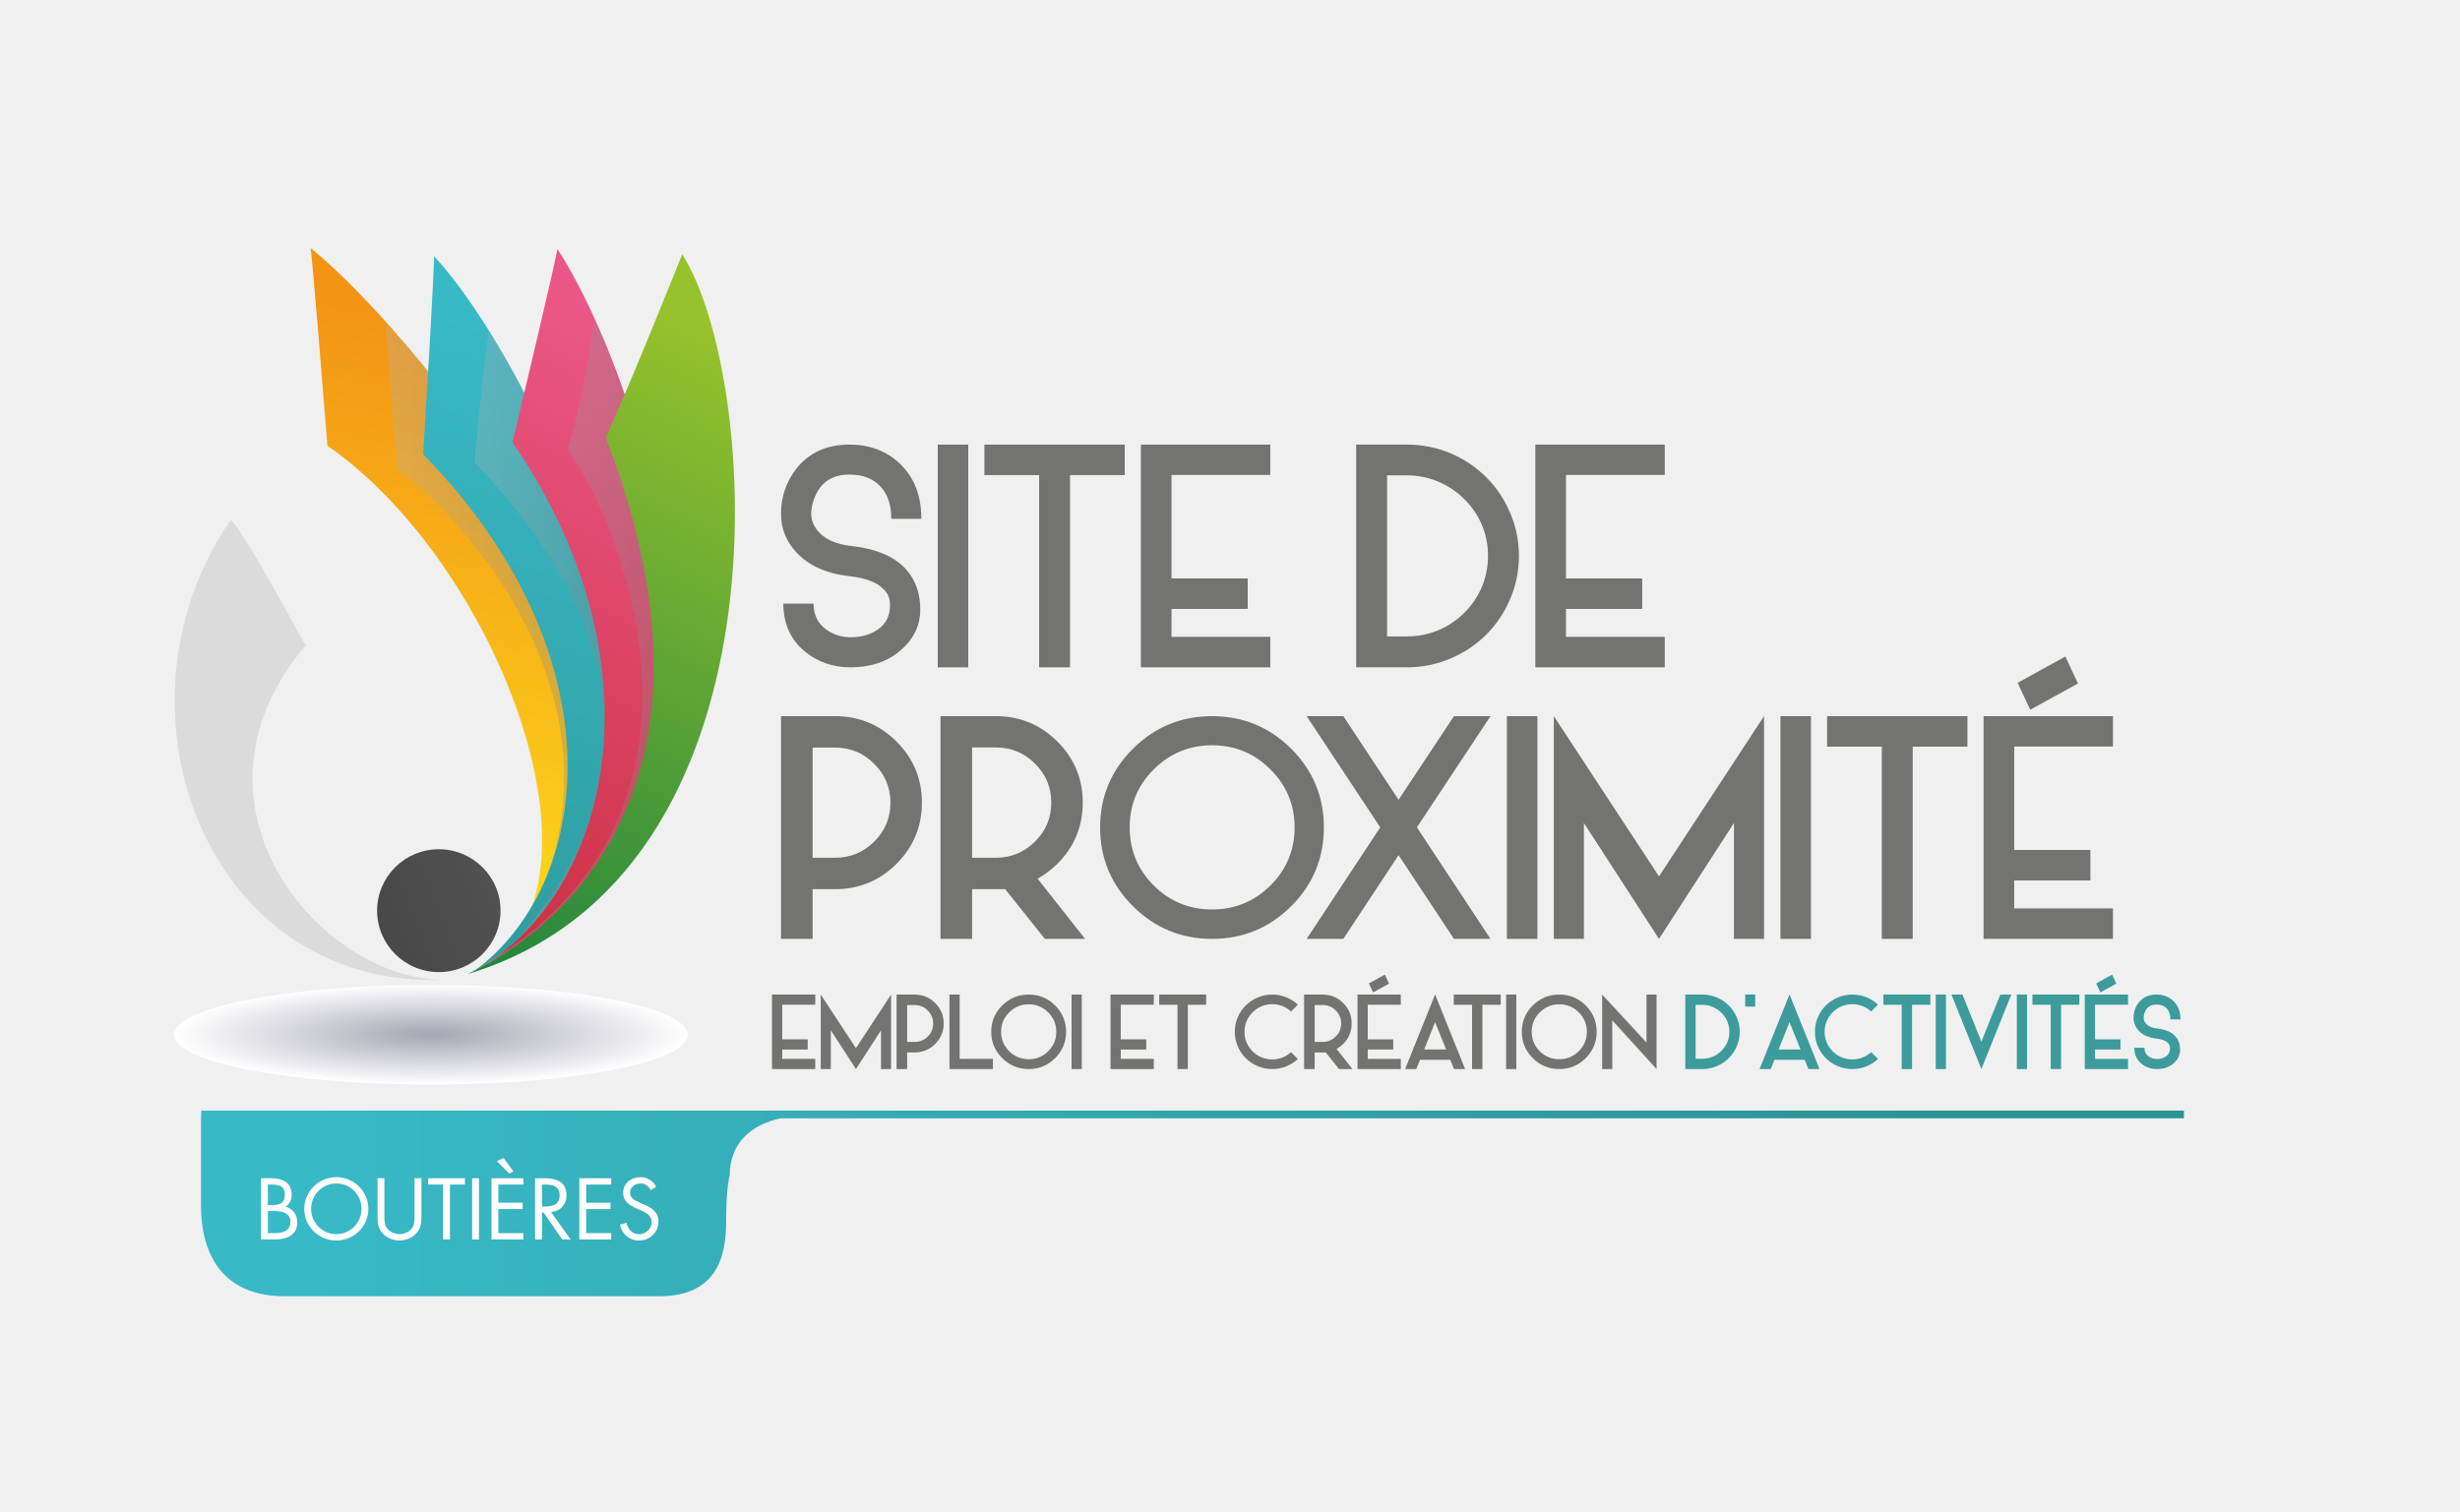
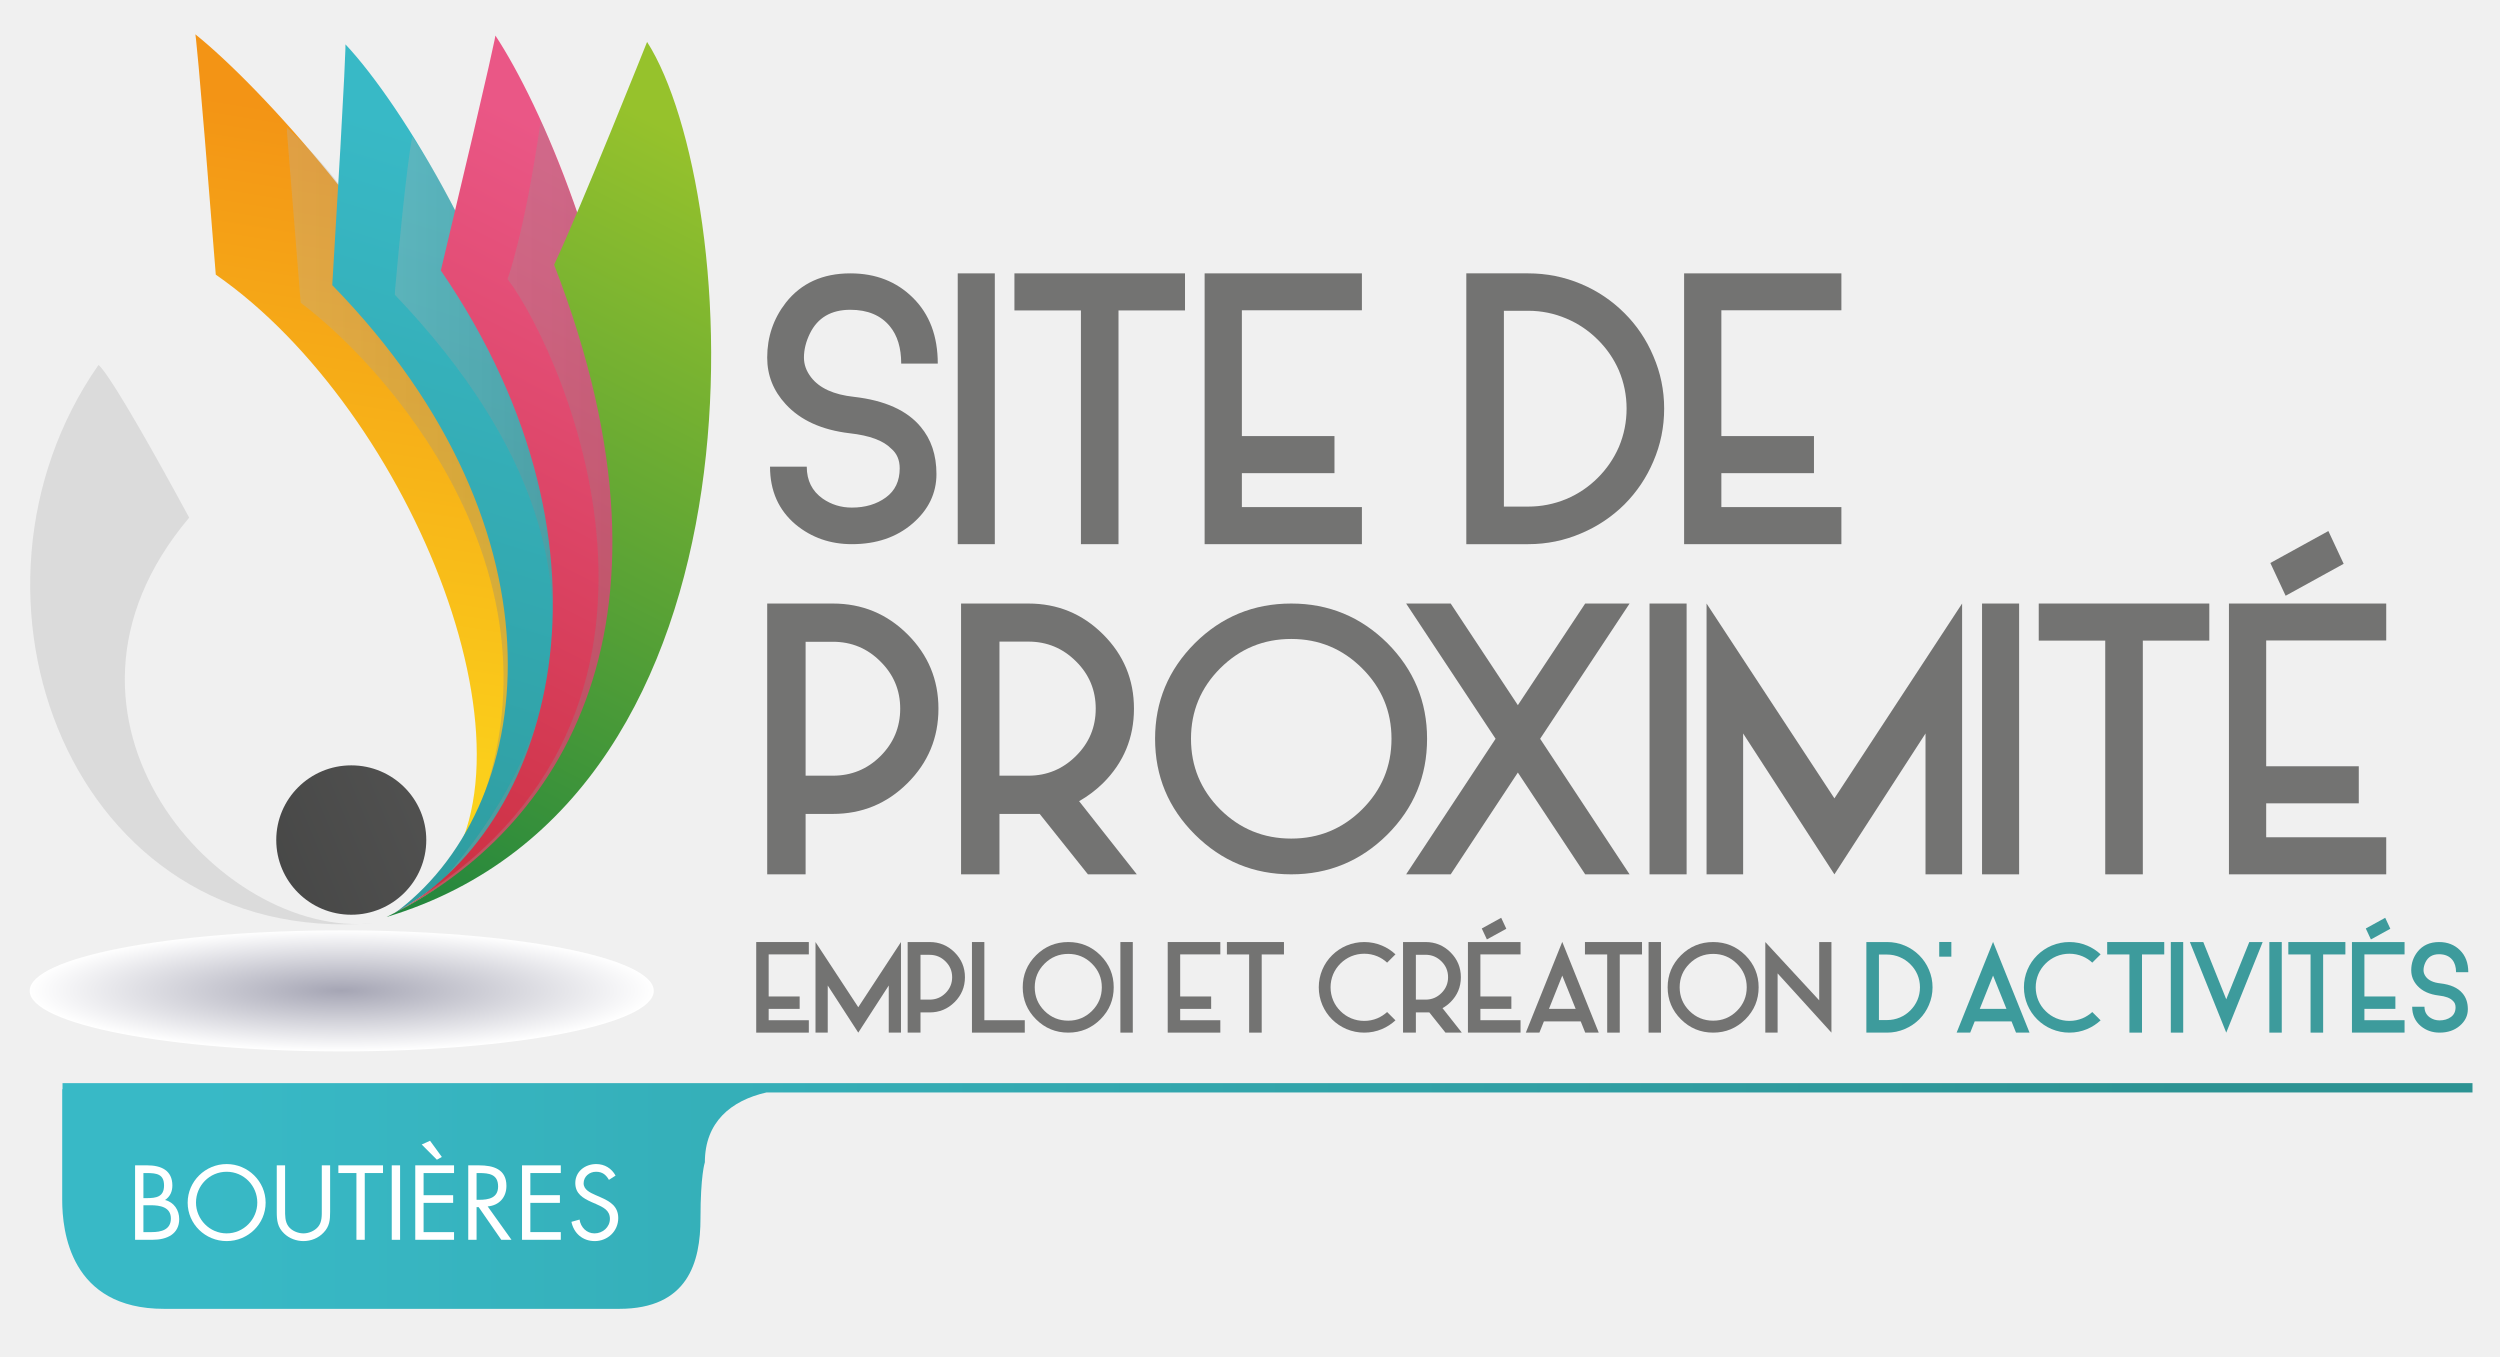
- <svg xmlns="http://www.w3.org/2000/svg" xmlns:xlink="http://www.w3.org/1999/xlink" id="svg2" version="1.1" width="366" height="225" xml:space="preserve">
+ <svg xmlns="http://www.w3.org/2000/svg" xmlns:xlink="http://www.w3.org/1999/xlink" id="svg2" version="1.1" width="306" height="166" xml:space="preserve">
  <defs id="defs6">
    <clipPath clipPathUnits="userSpaceOnUse" id="clipPath16">
      <path d="m 154.598,400.066 c 50.661,-35.229 88.313,-128.68 54.594,-160.815 l 0,0 c 84.002,65.822 -26.338,196.099 -59.866,223.197 l 0,0 c 0,0 0.496,-1.56 5.272,-62.382" id="path18" />
    </clipPath>
    <linearGradient x1="0" y1="0" x2="1" y2="0" gradientUnits="userSpaceOnUse" gradientTransform="matrix(-39.7769,-246.0502,-246.0502,39.7769,204.2236,437.5693)" spreadMethod="pad" id="linearGradient24">
      <stop style="stop-opacity:1;stop-color:#f39415" offset="0" id="stop26" />
      <stop style="stop-opacity:1;stop-color:#ffef1e" offset="1" id="stop28" />
    </linearGradient>
    <clipPath clipPathUnits="userSpaceOnUse" id="clipPath36">
      <path d="m 0,595.28 841.89,0 L 841.89,0 0,0 0,595.28 z" id="path38" />
    </clipPath>
    <clipPath clipPathUnits="userSpaceOnUse" id="clipPath44">
      <path d="m 172.899,438.31 60.726,0 0,-184.563 -60.726,0 0,184.563 z" id="path46" />
    </clipPath>
    <clipPath clipPathUnits="userSpaceOnUse" id="clipPath48">
      <path d="m 172.899,438.31 3.643,-45.535 c 25.196,-19.123 72.853,-75.888 42.802,-139.028 36.426,28.533 -3.341,146.011 -46.445,184.563" id="path50" />
    </clipPath>
    <linearGradient x1="0" y1="0" x2="1" y2="0" gradientUnits="userSpaceOnUse" gradientTransform="matrix(60.72559,0,0,-60.72559,172.8989,346.0283)" spreadMethod="pad" id="linearGradient52">
      <stop style="stop-opacity:1;stop-color:#b3b4b3" offset="0" id="stop54" />
      <stop style="stop-opacity:1;stop-color:#7f7e7f" offset="1" id="stop56" />
    </linearGradient>
    <clipPath clipPathUnits="userSpaceOnUse" id="clipPath76">
      <path d="m 184.701,397.34 c 62.484,-64.329 53.252,-136.381 15.414,-163.536 l 0,0 c 92.299,53.561 17.448,194.569 -12.002,226.044 l 0,0 c 0,0 0.276,-1.614 -3.412,-62.508" id="path78" />
    </clipPath>
    <linearGradient x1="0" y1="0" x2="1" y2="0" gradientUnits="userSpaceOnUse" gradientTransform="matrix(-74.03552,-240.0866,-240.0866,74.03552,232.0552,429.6333)" spreadMethod="pad" id="linearGradient84">
      <stop style="stop-opacity:1;stop-color:#38b9c6" offset="0" id="stop86" />
      <stop style="stop-opacity:1;stop-color:#2c9393" offset="1" id="stop88" />
    </linearGradient>
    <clipPath clipPathUnits="userSpaceOnUse" id="clipPath96">
      <path d="m 0,595.28 841.89,0 L 841.89,0 0,0 0,595.28 z" id="path98" />
    </clipPath>
    <clipPath clipPathUnits="userSpaceOnUse" id="clipPath104">
      <path d="m 200.825,435.882 44.131,0 0,-197.921 -44.131,0 0,197.921 z" id="path106" />
    </clipPath>
    <clipPath clipPathUnits="userSpaceOnUse" id="clipPath108">
      <path d="m 205.377,435.882 c 21.252,-30.967 75.284,-151.171 3.646,-197.921 16.995,19.429 68.301,76.496 -8.198,156.939 3.035,34.302 4.552,40.982 4.552,40.982" id="path110" />
    </clipPath>
    <linearGradient x1="0" y1="0" x2="1" y2="0" gradientUnits="userSpaceOnUse" gradientTransform="matrix(44.13086,0,0,-44.13086,200.8252,336.9219)" spreadMethod="pad" id="linearGradient112">
      <stop style="stop-opacity:1;stop-color:#b3b4b3" offset="0" id="stop114" />
      <stop style="stop-opacity:1;stop-color:#7f7e7f" offset="1" id="stop116" />
    </linearGradient>
    <clipPath clipPathUnits="userSpaceOnUse" id="clipPath136">
      <path d="m 212.763,401.143 c 49.916,-73.258 28.391,-145.862 -12.614,-167.096 l 0,0 c 103.342,52.481 50.215,192.184 26.716,228.087 l 0,0 c 0,0 0,-1.639 -14.102,-60.991 M 198.697,233.32 c 0.486,0.235 0.971,0.478 1.452,0.727 l 0,0 c -0.481,-0.244 -0.964,-0.486 -1.452,-0.727" id="path138" />
    </clipPath>
    <linearGradient x1="0" y1="0" x2="1" y2="0" gradientUnits="userSpaceOnUse" gradientTransform="matrix(-116.4123,-228.1666,-228.1666,116.4123,264.7324,424.5864)" spreadMethod="pad" id="linearGradient144">
      <stop style="stop-opacity:1;stop-color:#ea5786" offset="0" id="stop146" />
      <stop style="stop-opacity:1;stop-color:#c22229" offset="0.994" id="stop148" />
      <stop style="stop-opacity:1;stop-color:#c22229" offset="1" id="stop150" />
    </linearGradient>
    <clipPath clipPathUnits="userSpaceOnUse" id="clipPath158">
      <path d="m 0,595.28 841.89,0 L 841.89,0 0,0 0,595.28 z" id="path160" />
    </clipPath>
    <clipPath clipPathUnits="userSpaceOnUse" id="clipPath166">
      <path d="m 198.697,439.819 66.28,0 0,-206.499 -66.28,0 0,206.499 z" id="path168" />
    </clipPath>
    <clipPath clipPathUnits="userSpaceOnUse" id="clipPath170">
      <path d="m 248.222,415.532 c -3.921,10.843 -9.689,25.374 -9.689,24.223 C 234.383,410.689 230,398.927 230,398.927 244.531,379.779 288.267,282.021 198.697,233.32 c 34.993,17.742 95.891,52.812 49.525,182.212" id="path172" />
    </clipPath>
    <linearGradient x1="0" y1="0" x2="1" y2="0" gradientUnits="userSpaceOnUse" gradientTransform="matrix(66.27979,0,0,-66.27979,198.6968,336.5698)" spreadMethod="pad" id="linearGradient174">
      <stop style="stop-opacity:1;stop-color:#b3b4b3" offset="0" id="stop176" />
      <stop style="stop-opacity:1;stop-color:#7f7e7f" offset="1" id="stop178" />
    </linearGradient>
    <clipPath clipPathUnits="userSpaceOnUse" id="clipPath198">
      <path d="m 106.503,214.155 c 0,-8.679 36.112,-15.714 80.647,-15.714 l 0,0 c 44.54,0 80.645,7.035 80.645,15.714 l 0,0 c 0,8.676 -36.105,15.71 -80.645,15.71 l 0,0 c -44.535,0 -80.647,-7.034 -80.647,-15.71" id="path200" />
    </clipPath>
    <radialGradient fx="0" fy="0" cx="0" cy="0" r="1" gradientUnits="userSpaceOnUse" gradientTransform="matrix(80.64623,0,0,-15.70988,187.1494,214.2412)" spreadMethod="pad" id="radialGradient206">
      <stop style="stop-opacity:1;stop-color:#a5a5b4" offset="0" id="stop208" />
      <stop style="stop-opacity:1;stop-color:#ffffff" offset="1" id="stop210" />
    </radialGradient>
    <clipPath clipPathUnits="userSpaceOnUse" id="clipPath218">
      <path d="M 242.04,402.642 C 279.285,305.793 240.773,253.789 198.697,233.32 l 0,0 c 102.937,31.074 91.788,188.808 67.369,227.163 l 0,0 c 0,0 -16.862,-42.461 -24.026,-57.841" id="path220" />
    </clipPath>
    <linearGradient x1="0" y1="0" x2="1" y2="0" gradientUnits="userSpaceOnUse" gradientTransform="matrix(-125.1964,-245.3834,-245.3834,125.1964,291.7607,427.7715)" spreadMethod="pad" id="linearGradient226">
      <stop style="stop-opacity:1;stop-color:#96c22c" offset="0" id="stop228" />
      <stop style="stop-opacity:1;stop-color:#007443" offset="1" id="stop230" />
    </linearGradient>
    <clipPath clipPathUnits="userSpaceOnUse" id="clipPath238">
      <path d="m 0,595.28 841.89,0 L 841.89,0 0,0 0,595.28 z" id="path240" />
    </clipPath>
    <clipPath clipPathUnits="userSpaceOnUse" id="clipPath250">
      <path d="m 170.227,253.311 c 0,-10.711 8.675,-19.392 19.386,-19.392 l 0,0 c 10.705,0 19.386,8.681 19.386,19.392 l 0,0 c 0,10.705 -8.681,19.384 -19.386,19.384 l 0,0 c -10.711,0 -19.386,-8.679 -19.386,-19.384" id="path252" />
    </clipPath>
    <linearGradient x1="0" y1="0" x2="1" y2="0" gradientUnits="userSpaceOnUse" gradientTransform="matrix(-272.9395,-112.2368,-112.2368,272.9395,258.6055,281.6787)" spreadMethod="pad" id="linearGradient258">
      <stop style="stop-opacity:1;stop-color:#5c5c5b" offset="0" id="stop260" />
      <stop style="stop-opacity:1;stop-color:#1d1e1e" offset="1" id="stop262" />
    </linearGradient>
    <clipPath clipPathUnits="userSpaceOnUse" id="clipPath270">
      <path d="m 0,595.28 841.89,0 L 841.89,0 0,0 0,595.28 z" id="path272" />
    </clipPath>
    <clipPath clipPathUnits="userSpaceOnUse" id="clipPath430">
      <path d="m 114.991,190.21 0,-1.571 -0.084,0 0,-28.692 c 0,-8.095 2.034,-28.331 26.317,-28.331 l 0,0 117.629,0 c 17.811,0 21.01,12.138 21.01,23.474 l 0,0 c 0,11.333 1.133,14.57 1.133,14.57 l 0,0 c 0,10.402 6.709,16.019 15.899,18.123 l 0,0 440.923,0 0,2.427 -622.827,0 z" id="path432" />
    </clipPath>
    <linearGradient x1="0" y1="0" x2="1" y2="0" gradientUnits="userSpaceOnUse" gradientTransform="matrix(513.5788,0,0,-513.5788,151.3701,160.9131)" spreadMethod="pad" id="linearGradient438">
      <stop style="stop-opacity:1;stop-color:#38b9c6" offset="0" id="stop440" />
      <stop style="stop-opacity:1;stop-color:#2c9393" offset="1" id="stop442" />
    </linearGradient>
    <clipPath clipPathUnits="userSpaceOnUse" id="clipPath450">
      <path d="m 0,595.28 841.89,0 L 841.89,0 0,0 0,595.28 z" id="path452" />
    </clipPath>
    <linearGradient xlink:href="#linearGradient24" id="linearGradient3410" gradientUnits="userSpaceOnUse" gradientTransform="matrix(-39.7769,-246.0502,-246.0502,39.7769,204.2236,437.5693)" spreadMethod="pad" x1="0" y1="0" x2="1" y2="0" />
    <linearGradient xlink:href="#linearGradient52" id="linearGradient3412" gradientUnits="userSpaceOnUse" gradientTransform="matrix(60.72559,0,0,-60.72559,172.8989,346.0283)" spreadMethod="pad" x1="0" y1="0" x2="1" y2="0" />
    <linearGradient xlink:href="#linearGradient84" id="linearGradient3414" gradientUnits="userSpaceOnUse" gradientTransform="matrix(-74.03552,-240.0866,-240.0866,74.03552,232.0552,429.6333)" spreadMethod="pad" x1="0" y1="0" x2="1" y2="0" />
    <linearGradient xlink:href="#linearGradient112" id="linearGradient3416" gradientUnits="userSpaceOnUse" gradientTransform="matrix(44.13086,0,0,-44.13086,200.8252,336.9219)" spreadMethod="pad" x1="0" y1="0" x2="1" y2="0" />
    <linearGradient xlink:href="#linearGradient144" id="linearGradient3418" gradientUnits="userSpaceOnUse" gradientTransform="matrix(-116.4123,-228.1666,-228.1666,116.4123,264.7324,424.5864)" spreadMethod="pad" x1="0" y1="0" x2="1" y2="0" />
    <linearGradient xlink:href="#linearGradient174" id="linearGradient3420" gradientUnits="userSpaceOnUse" gradientTransform="matrix(66.27979,0,0,-66.27979,198.6968,336.5698)" spreadMethod="pad" x1="0" y1="0" x2="1" y2="0" />
    <radialGradient xlink:href="#radialGradient206" id="radialGradient3422" gradientUnits="userSpaceOnUse" gradientTransform="matrix(80.64623,0,0,-15.70988,187.1494,214.2412)" spreadMethod="pad" cx="0" cy="0" fx="0" fy="0" r="1" />
    <linearGradient xlink:href="#linearGradient226" id="linearGradient3424" gradientUnits="userSpaceOnUse" gradientTransform="matrix(-125.1964,-245.3834,-245.3834,125.1964,291.7607,427.7715)" spreadMethod="pad" x1="0" y1="0" x2="1" y2="0" />
    <linearGradient xlink:href="#linearGradient258" id="linearGradient3426" gradientUnits="userSpaceOnUse" gradientTransform="matrix(-272.9395,-112.2368,-112.2368,272.9395,258.6055,281.6787)" spreadMethod="pad" x1="0" y1="0" x2="1" y2="0" />
    <linearGradient xlink:href="#linearGradient438" id="linearGradient3428" gradientUnits="userSpaceOnUse" gradientTransform="matrix(513.5788,0,0,-513.5788,151.3701,160.9131)" spreadMethod="pad" x1="0" y1="0" x2="1" y2="0" />
  </defs>
-   <g id="g10" transform="matrix(1.25,0,0,-1.25,0,225.0037)">
-     <g id="g3239" transform="matrix(0.3788917,0,0,0.3772307,-19.61078,-23.97326)">
+   <g id="g10" transform="matrix(1.25,0,0,-1.25,0,166.0037)">
+     <g id="g3239" transform="matrix(0.3788917,0,0,0.3772307,-37.44664,-45.00913)">
      <g id="g12">
        <g clip-path="url(#clipPath16)" id="g14">
          <g id="g20">
            <g id="g22">
              <path id="path30" style="fill:url(#linearGradient3410);stroke:none" d="m 154.598,400.066 c 50.661,-35.229 88.313,-128.68 54.594,-160.815 l 0,0 c 84.002,65.822 -26.338,196.099 -59.866,223.197 l 0,0 c 0,0 0.496,-1.56 5.272,-62.382" />
            </g>
          </g>
        </g>
      </g>
      <g id="g32">
        <g clip-path="url(#clipPath36)" id="g34">
          <g id="g40">
            <g id="g42" />
            <g id="g58">
              <g style="opacity:0.3" id="g60" clip-path="url(#clipPath44)">
                <g id="g62">
                  <g id="g64" clip-path="url(#clipPath48)">
                    <g id="g66">
                      <g id="g68">
                        <path id="path70" style="fill:url(#linearGradient3412);stroke:none" d="m 172.899,438.31 3.643,-45.535 c 25.196,-19.123 72.853,-75.888 42.802,-139.028 36.426,28.533 -3.341,146.011 -46.445,184.563" />
                      </g>
                    </g>
                  </g>
                </g>
              </g>
            </g>
          </g>
        </g>
      </g>
      <g id="g72">
        <g clip-path="url(#clipPath76)" id="g74">
          <g id="g80">
            <g id="g82">
              <path id="path90" style="fill:url(#linearGradient3414);stroke:none" d="m 184.701,397.34 c 62.484,-64.329 53.252,-136.381 15.414,-163.536 l 0,0 c 92.299,53.561 17.448,194.569 -12.002,226.044 l 0,0 c 0,0 0.276,-1.614 -3.412,-62.508" />
            </g>
          </g>
        </g>
      </g>
      <g id="g92">
        <g clip-path="url(#clipPath96)" id="g94">
          <g id="g100">
            <g id="g102" />
            <g id="g118">
              <g style="opacity:0.3" id="g120" clip-path="url(#clipPath104)">
                <g id="g122">
                  <g id="g124" clip-path="url(#clipPath108)">
                    <g id="g126">
                      <g id="g128">
                        <path id="path130" style="fill:url(#linearGradient3416);stroke:none" d="m 205.377,435.882 c 21.252,-30.967 75.284,-151.171 3.646,-197.921 16.995,19.429 68.301,76.496 -8.198,156.939 3.035,34.302 4.552,40.982 4.552,40.982" />
                      </g>
                    </g>
                  </g>
                </g>
              </g>
            </g>
          </g>
        </g>
      </g>
      <g id="g132">
        <g clip-path="url(#clipPath136)" id="g134">
          <g id="g140">
            <g id="g142">
              <path id="path152" style="fill:url(#linearGradient3418);stroke:none" d="m 212.763,401.143 c 49.916,-73.258 28.391,-145.862 -12.614,-167.096 l 0,0 c 103.342,52.481 50.215,192.184 26.716,228.087 l 0,0 c 0,0 0,-1.639 -14.102,-60.991 M 198.697,233.32 c 0.486,0.235 0.971,0.478 1.452,0.727 l 0,0 c -0.481,-0.244 -0.964,-0.486 -1.452,-0.727" />
            </g>
          </g>
        </g>
      </g>
      <g id="g154">
        <g clip-path="url(#clipPath158)" id="g156">
          <g id="g162">
            <g id="g164" />
            <g id="g180">
              <g style="opacity:0.3" id="g182" clip-path="url(#clipPath166)">
                <g id="g184">
                  <g id="g186" clip-path="url(#clipPath170)">
                    <g id="g188">
                      <g id="g190">
                        <path id="path192" style="fill:url(#linearGradient3420);stroke:none" d="m 248.222,415.532 c -3.921,10.843 -9.689,25.374 -9.689,24.223 C 234.383,410.689 230,398.927 230,398.927 244.531,379.779 288.267,282.021 198.697,233.32 c 34.993,17.742 95.891,52.812 49.525,182.212" />
                      </g>
                    </g>
                  </g>
                </g>
              </g>
            </g>
          </g>
        </g>
      </g>
      <g id="g194">
        <g clip-path="url(#clipPath198)" id="g196">
          <g id="g202">
            <g id="g204">
              <path id="path212" style="fill:url(#radialGradient3422);stroke:none" d="m 106.503,214.155 c 0,-8.679 36.112,-15.714 80.647,-15.714 l 0,0 c 44.54,0 80.645,7.035 80.645,15.714 l 0,0 c 0,8.676 -36.105,15.71 -80.645,15.71 l 0,0 c -44.535,0 -80.647,-7.034 -80.647,-15.71" />
            </g>
          </g>
        </g>
      </g>
      <g id="g214">
        <g clip-path="url(#clipPath218)" id="g216">
          <g id="g222">
            <g id="g224">
              <path id="path232" style="fill:url(#linearGradient3424);stroke:none" d="M 242.04,402.642 C 279.285,305.793 240.773,253.789 198.697,233.32 l 0,0 c 102.937,31.074 91.788,188.808 67.369,227.163 l 0,0 c 0,0 -16.862,-42.461 -24.026,-57.841" />
            </g>
          </g>
        </g>
      </g>
      <g id="g234">
        <g clip-path="url(#clipPath238)" id="g236">
          <g transform="translate(195.1509,231.7158)" id="g242">
            <path id="path244" style="fill:#dbdbdb;fill-opacity:1;fill-rule:nonzero;stroke:none" d="m 0,0 c -39.09,-4.169 -91.211,53.158 -47.427,105.28 -21.372,39.606 -23.458,39.606 -23.458,39.606 C -112.055,85.474 -78.176,-6.252 0,0" />
          </g>
        </g>
      </g>
      <g id="g246">
        <g clip-path="url(#clipPath250)" id="g248">
          <g id="g254">
            <g id="g256">
              <path id="path264" style="fill:url(#linearGradient3426);stroke:none" d="m 170.227,253.311 c 0,-10.711 8.675,-19.392 19.386,-19.392 l 0,0 c 10.705,0 19.386,8.681 19.386,19.392 l 0,0 c 0,10.705 -8.681,19.384 -19.386,19.384 l 0,0 c -10.711,0 -19.386,-8.679 -19.386,-19.384" />
            </g>
          </g>
        </g>
      </g>
      <g id="g266">
        <g clip-path="url(#clipPath270)" id="g268">
          <g transform="translate(304.4956,335.1787)" id="g274">
            <path id="path276" style="fill:#737372;fill-opacity:1;fill-rule:nonzero;stroke:none" d="m 0,0 c -4.44,3.752 -6.66,8.765 -6.66,15.039 l 9.496,0 c 0,-3.581 1.375,-6.346 4.125,-8.293 2.234,-1.547 4.74,-2.321 7.519,-2.321 3.466,0 6.395,0.874 8.787,2.621 2.391,1.747 3.588,4.268 3.588,7.563 0,2.176 -0.73,3.881 -2.191,5.113 -2.006,2.09 -5.586,3.423 -10.743,3.996 -7.218,0.859 -12.733,3.38 -16.542,7.562 -3.179,3.466 -4.769,7.491 -4.769,12.074 0,5.356 1.604,10.111 4.812,14.265 3.981,5.07 9.539,7.605 16.671,7.605 6.56,0 11.96,-2.12 16.199,-6.359 4.268,-4.24 6.402,-9.925 6.402,-17.058 l -9.452,0 c 0,4.067 -0.974,7.29 -2.922,9.668 -2.349,2.864 -5.758,4.296 -10.227,4.296 -4.955,0 -8.436,-2.048 -10.441,-6.144 -1.031,-2.12 -1.547,-4.21 -1.547,-6.273 0,-1.805 0.616,-3.509 1.848,-5.113 2.149,-2.808 5.844,-4.498 11.086,-5.07 7.963,-0.918 13.707,-3.509 17.23,-7.777 2.721,-3.238 4.082,-7.32 4.082,-12.246 0,-5.013 -2.063,-9.303 -6.188,-12.869 C 26.039,-3.287 20.811,-5.07 14.48,-5.07 8.923,-5.07 4.096,-3.38 0,0" />
          </g>
          <path id="path278" style="fill:#737372;fill-opacity:1;fill-rule:nonzero;stroke:none" d="m 355.928,330.108 -9.582,0 0,70.294 9.582,0 0,-70.294 z" />
          <g transform="translate(405.0825,390.7783)" id="g280">
            <path id="path282" style="fill:#737372;fill-opacity:1;fill-rule:nonzero;stroke:none" d="m 0,0 -17.187,0 0,-60.67 -9.71,0 0,60.67 -17.187,0 0,9.625 L 0,9.625 0,0 z" />
          </g>
          <g transform="translate(419.7773,390.8213)" id="g284">
            <path id="path286" style="fill:#737372;fill-opacity:1;fill-rule:nonzero;stroke:none" d="m 0,0 0,-32.655 23.934,0 0,-9.625 -23.934,0 0,-8.808 31.023,0 0,-9.625 -40.648,0 0,70.295 40.648,0 L 31.023,0 0,0 z" />
          </g>
          <g transform="translate(487.4941,339.8618)" id="g288">
            <path id="path290" style="fill:#737372;fill-opacity:1;fill-rule:nonzero;stroke:none" d="m 0,0 6.272,0 c 3.438,0 6.732,0.659 9.883,1.977 3.036,1.289 5.729,3.107 8.078,5.457 2.349,2.348 4.182,5.041 5.5,8.077 1.317,3.151 1.977,6.46 1.977,9.926 0,3.438 -0.66,6.731 -1.977,9.882 -1.318,3.036 -3.151,5.715 -5.5,8.035 -2.349,2.349 -5.042,4.168 -8.078,5.457 -3.151,1.346 -6.445,2.02 -9.883,2.02 L 0,50.831 0,0 z m -9.711,-9.753 0,70.294 15.983,0 c 4.785,0 9.339,-0.917 13.665,-2.749 4.21,-1.777 7.949,-4.297 11.214,-7.563 3.207,-3.208 5.7,-6.933 7.476,-11.171 1.862,-4.326 2.793,-8.867 2.793,-13.621 0,-4.812 -0.931,-9.382 -2.793,-13.707 C 36.851,7.52 34.358,3.795 31.151,0.559 27.886,-2.679 24.147,-5.185 19.937,-6.96 15.611,-8.823 11.057,-9.753 6.272,-9.753 l -15.983,0 z" />
          </g>
          <g transform="translate(543.6953,390.8213)" id="g292">
            <path id="path294" style="fill:#737372;fill-opacity:1;fill-rule:nonzero;stroke:none" d="m 0,0 0,-32.655 23.933,0 0,-9.625 -23.933,0 0,-8.808 31.022,0 0,-9.625 -40.647,0 0,70.295 40.647,0 L 31.022,0 0,0 z" />
          </g>
          <g transform="translate(307.0308,270.0127)" id="g296">
            <path id="path298" style="fill:#737372;fill-opacity:1;fill-rule:nonzero;stroke:none" d="m 0,0 7.047,0 c 4.812,0 8.908,1.69 12.288,5.07 3.409,3.409 5.114,7.52 5.114,12.332 0,4.784 -1.705,8.866 -5.114,12.245 -3.38,3.409 -7.476,5.114 -12.288,5.114 L 0,34.761 0,0 z m 0,-25.608 -9.925,0 0,70.294 16.972,0 c 7.533,0 13.964,-2.664 19.292,-7.992 5.328,-5.328 7.992,-11.758 7.992,-19.292 C 34.331,9.84 31.667,3.395 26.339,-1.934 21.011,-7.262 14.58,-9.926 7.047,-9.926 l -7.047,0 0,-15.682 z" />
          </g>
          <g transform="translate(364.6074,270.0127)" id="g300">
            <path id="path302" style="fill:#737372;fill-opacity:1;fill-rule:nonzero;stroke:none" d="m 0,0 c 4.783,0 8.879,1.704 12.289,5.113 3.408,3.38 5.113,7.477 5.113,12.289 0,4.812 -1.705,8.909 -5.113,12.288 C 8.879,33.099 4.783,34.804 0,34.804 l -7.477,0 L -7.477,0 0,0 z m 15.382,-25.608 -12.461,15.682 -10.398,0 0,-15.682 -9.925,0 0,70.294 17.402,0 c 7.533,0 13.964,-2.664 19.292,-7.992 5.328,-5.328 7.992,-11.758 7.992,-19.292 0,-7.562 -2.664,-14.007 -7.992,-19.336 -1.862,-1.833 -3.925,-3.394 -6.187,-4.683 l 14.91,-18.991 -12.633,0 z" />
          </g>
          <g transform="translate(414.1914,297.8989)" id="g304">
            <path id="path306" style="fill:#737372;fill-opacity:1;fill-rule:nonzero;stroke:none" d="m 0,0 c -5.042,-5.071 -7.562,-11.171 -7.562,-18.304 0,-7.161 2.52,-13.278 7.562,-18.348 5.07,-5.042 11.186,-7.561 18.348,-7.561 7.132,0 13.232,2.519 18.302,7.561 5.071,5.07 7.606,11.187 7.606,18.348 0,7.133 -2.535,13.233 -7.606,18.304 C 31.58,5.07 25.48,7.605 18.348,7.605 11.186,7.605 5.07,5.07 0,0 m -6.531,-43.182 c -6.875,6.874 -10.312,15.167 -10.312,24.878 0,9.652 3.437,17.931 10.312,24.835 C 0.344,13.377 8.637,16.8 18.348,16.8 28,16.8 36.279,13.377 43.182,6.531 c 6.845,-6.904 10.269,-15.183 10.269,-24.835 0,-9.711 -3.424,-18.004 -10.269,-24.878 C 36.279,-50.057 28,-53.495 18.348,-53.495 c -9.711,0 -18.004,3.438 -24.879,10.313" />
          </g>
          <g transform="translate(519.9775,244.4043)" id="g308">
            <path id="path310" style="fill:#737372;fill-opacity:1;fill-rule:nonzero;stroke:none" d="M 0,0 -11.473,0 -28.874,26.425 -46.232,0 l -11.516,0 23.116,35.19 -23.116,35.104 11.516,0 17.358,-26.381 17.401,26.381 L 0,70.294 -23.116,35.19 0,0 z" />
          </g>
          <path id="path312" style="fill:#737372;fill-opacity:1;fill-rule:nonzero;stroke:none" d="m 534.716,244.404 -9.582,0 0,70.294 9.582,0 0,-70.294 z" />
          <g transform="translate(572.9131,244.4043)" id="g314">
            <path id="path316" style="fill:#737372;fill-opacity:1;fill-rule:nonzero;stroke:none" d="m 0,0 -23.589,36.565 0,-36.565 -9.453,0 0,70.294 L 0,19.722 32.999,70.294 32.999,0 l -9.453,0 0,36.565 L 0,0 z" />
          </g>
          <path id="path318" style="fill:#737372;fill-opacity:1;fill-rule:nonzero;stroke:none" d="m 620.65,244.404 -9.582,0 0,70.294 9.582,0 0,-70.294 z" />
          <g transform="translate(669.8037,305.0742)" id="g320">
            <path id="path322" style="fill:#737372;fill-opacity:1;fill-rule:nonzero;stroke:none" d="m 0,0 -17.187,0 0,-60.67 -9.71,0 0,60.67 -17.187,0 0,9.625 L 0,9.625 0,0 z" />
          </g>
          <g transform="translate(704.5225,325.0112)" id="g324">
            <path id="path326" style="fill:#737372;fill-opacity:1;fill-rule:nonzero;stroke:none" d="M 0,0 -14.996,-8.293 -18.948,0.215 -3.953,8.507 0,0 z m -20.022,-19.894 0,-32.655 23.932,0 0,-9.625 -23.932,0 0,-8.808 31.022,0 0,-9.625 -40.647,0 0,70.294 40.647,0 0,-9.581 -31.022,0 z" />
          </g>
          <g transform="translate(297.4863,223.625)" id="g328">
            <path id="path330" style="fill:#737372;fill-opacity:1;fill-rule:nonzero;stroke:none" d="m 0,0 0,-10.924 8.006,0 0,-3.22 -8.006,0 0,-2.946 10.377,0 0,-3.22 -13.597,0 0,23.515 13.597,0 L 10.377,0 0,0 z" />
          </g>
          <g transform="translate(320.6416,203.3154)" id="g332">
            <path id="path334" style="fill:#737372;fill-opacity:1;fill-rule:nonzero;stroke:none" d="m 0,0 -7.891,12.231 0,-12.231 -3.162,0 0,23.515 L 0,6.598 11.039,23.515 11.039,0 7.876,0 7.876,12.231 0,0 z" />
          </g>
          <g transform="translate(336.7251,211.8818)" id="g336">
            <path id="path338" style="fill:#737372;fill-opacity:1;fill-rule:nonzero;stroke:none" d="m 0,0 2.357,0 c 1.61,0 2.98,0.565 4.111,1.696 1.14,1.14 1.71,2.516 1.71,4.125 0,1.601 -0.57,2.966 -1.71,4.097 -1.131,1.14 -2.501,1.71 -4.111,1.71 L 0,11.628 0,0 z m 0,-8.566 -3.32,0 0,23.514 5.677,0 c 2.52,0 4.671,-0.891 6.454,-2.674 1.782,-1.782 2.673,-3.933 2.673,-6.453 0,-2.529 -0.891,-4.685 -2.673,-6.467 C 7.028,-2.429 4.877,-3.32 2.357,-3.32 L 0,-3.32 0,-8.566 z" />
          </g>
          <g transform="translate(363.6748,203.3154)" id="g340">
            <path id="path342" style="fill:#737372;fill-opacity:1;fill-rule:nonzero;stroke:none" d="m 0,0 -13.654,0 0,23.515 3.205,0 0,-20.295 L 0,3.22 0,0 z" />
          </g>
          <g transform="translate(368.7778,221.21)" id="g344">
            <path id="path346" style="fill:#737372;fill-opacity:1;fill-rule:nonzero;stroke:none" d="m 0,0 c -1.687,-1.696 -2.53,-3.737 -2.53,-6.123 0,-2.396 0.843,-4.441 2.53,-6.137 1.696,-1.687 3.742,-2.53 6.138,-2.53 2.385,0 4.426,0.843 6.123,2.53 1.696,1.696 2.544,3.741 2.544,6.137 0,2.386 -0.848,4.427 -2.544,6.123 C 10.564,1.696 8.523,2.544 6.138,2.544 3.742,2.544 1.696,1.696 0,0 m -2.185,-14.445 c -2.299,2.299 -3.449,5.074 -3.449,8.322 0,3.229 1.15,5.999 3.449,8.308 2.3,2.29 5.074,3.435 8.323,3.435 3.229,0 5.998,-1.145 8.307,-3.435 2.29,-2.309 3.435,-5.079 3.435,-8.308 0,-3.248 -1.145,-6.023 -3.435,-8.322 -2.309,-2.3 -5.078,-3.45 -8.307,-3.45 -3.249,0 -6.023,1.15 -8.323,3.45" />
          </g>
          <path id="path348" style="fill:#737372;fill-opacity:1;fill-rule:nonzero;stroke:none" d="m 391.588,203.315 -3.206,0 0,23.515 3.206,0 0,-23.515 z" />
          <g transform="translate(403.834,223.625)" id="g350">
            <path id="path352" style="fill:#737372;fill-opacity:1;fill-rule:nonzero;stroke:none" d="m 0,0 0,-10.924 8.006,0 0,-3.22 -8.006,0 0,-2.946 10.377,0 0,-3.22 -13.597,0 0,23.515 13.597,0 L 10.377,0 0,0 z" />
          </g>
          <g transform="translate(430.6553,223.6104)" id="g354">
            <path id="path356" style="fill:#737372;fill-opacity:1;fill-rule:nonzero;stroke:none" d="m 0,0 -5.75,0 0,-20.295 -3.248,0 0,20.295 -5.75,0 0,3.22 L 0,3.22 0,0 z" />
          </g>
          <g transform="translate(457.3174,221.4834)" id="g358">
            <path id="path360" style="fill:#737372;fill-opacity:1;fill-rule:nonzero;stroke:none" d="m 0,0 c -0.738,0.689 -1.576,1.236 -2.516,1.639 -1.083,0.45 -2.213,0.674 -3.391,0.674 -1.179,0 -2.31,-0.224 -3.393,-0.674 -1.044,-0.452 -1.969,-1.078 -2.774,-1.883 -0.805,-0.806 -1.428,-1.726 -1.868,-2.76 -0.451,-1.093 -0.676,-2.224 -0.676,-3.392 0,-1.189 0.225,-2.324 0.676,-3.407 0.44,-1.045 1.063,-1.965 1.868,-2.76 0.805,-0.814 1.73,-1.442 2.774,-1.882 1.083,-0.451 2.214,-0.676 3.393,-0.676 1.178,0 2.308,0.225 3.391,0.676 0.93,0.402 1.768,0.943 2.516,1.624 l 2.156,-2.157 c -1.035,-0.958 -2.199,-1.714 -3.493,-2.27 -1.457,-0.613 -2.98,-0.92 -4.57,-0.92 -1.591,0 -3.119,0.307 -4.586,0.92 -1.399,0.594 -2.645,1.433 -3.736,2.516 -1.084,1.091 -1.922,2.342 -2.516,3.751 -0.613,1.456 -0.92,2.984 -0.92,4.585 0,1.59 0.307,3.114 0.92,4.571 0.594,1.408 1.432,2.653 2.516,3.736 1.091,1.083 2.337,1.922 3.736,2.516 1.467,0.613 2.995,0.92 4.586,0.92 1.59,0 3.113,-0.307 4.57,-0.92 C -0.034,3.881 1.13,3.124 2.156,2.156 L 0,0 z" />
          </g>
          <g transform="translate(467.248,211.8818)" id="g362">
            <path id="path364" style="fill:#737372;fill-opacity:1;fill-rule:nonzero;stroke:none" d="m 0,0 c 1.601,0 2.971,0.57 4.111,1.711 1.14,1.13 1.71,2.501 1.71,4.11 0,1.61 -0.57,2.98 -1.71,4.111 -1.14,1.14 -2.51,1.711 -4.111,1.711 l -2.501,0 L -2.501,0 0,0 z m 5.146,-8.566 -4.168,5.246 -3.479,0 0,-5.246 -3.319,0 0,23.514 5.82,0 c 2.521,0 4.672,-0.891 6.454,-2.674 C 8.236,10.492 9.128,8.341 9.128,5.821 9.128,3.292 8.236,1.136 6.454,-0.646 5.831,-1.26 5.142,-1.782 4.385,-2.214 l 4.987,-6.352 -4.226,0 z" />
          </g>
          <g transform="translate(488.1191,230.2793)" id="g366">
            <path id="path368" style="fill:#737372;fill-opacity:1;fill-rule:nonzero;stroke:none" d="M 0,0 -5.017,-2.773 -6.339,0.072 -1.322,2.847 0,0 z m -6.698,-6.654 0,-10.924 8.006,0 0,-3.22 -8.006,0 0,-2.946 10.378,0 0,-3.22 -13.598,0 0,23.515 13.598,0 0,-3.205 -10.378,0 z" />
          </g>
          <g transform="translate(506.043,209.4814)" id="g370">
            <path id="path372" style="fill:#737372;fill-opacity:1;fill-rule:nonzero;stroke:none" d="M 0,0 -3.464,8.639 -6.899,0 0,0 z m 1.308,-3.248 -9.515,0 -1.165,-2.918 -3.507,0 9.415,23.558 9.429,-23.558 -3.493,0 -1.164,2.918 z" />
          </g>
          <g transform="translate(523.1904,223.6104)" id="g374">
            <path id="path376" style="fill:#737372;fill-opacity:1;fill-rule:nonzero;stroke:none" d="m 0,0 -5.75,0 0,-20.295 -3.248,0 0,20.295 -5.749,0 0,3.22 L 0,3.22 0,0 z" />
          </g>
          <path id="path378" style="fill:#737372;fill-opacity:1;fill-rule:nonzero;stroke:none" d="m 528.091,203.315 -3.205,0 0,23.515 3.205,0 0,-23.515 z" />
          <g transform="translate(535.4502,221.21)" id="g380">
            <path id="path382" style="fill:#737372;fill-opacity:1;fill-rule:nonzero;stroke:none" d="m 0,0 c -1.687,-1.696 -2.53,-3.737 -2.53,-6.123 0,-2.396 0.843,-4.441 2.53,-6.137 1.695,-1.687 3.741,-2.53 6.137,-2.53 2.386,0 4.427,0.843 6.123,2.53 1.696,1.696 2.544,3.741 2.544,6.137 0,2.386 -0.848,4.427 -2.544,6.123 C 10.564,1.696 8.523,2.544 6.137,2.544 3.741,2.544 1.695,1.696 0,0 m -2.186,-14.445 c -2.298,2.299 -3.449,5.074 -3.449,8.322 0,3.229 1.151,5.999 3.449,8.308 2.3,2.29 5.075,3.435 8.323,3.435 3.229,0 5.999,-1.145 8.307,-3.435 2.29,-2.309 3.436,-5.079 3.436,-8.308 0,-3.248 -1.146,-6.023 -3.436,-8.322 -2.308,-2.3 -5.078,-3.45 -8.307,-3.45 -3.248,0 -6.023,1.15 -8.323,3.45" />
          </g>
          <g transform="translate(572.1455,203.3154)" id="g384">
            <path id="path386" style="fill:#737372;fill-opacity:1;fill-rule:nonzero;stroke:none" d="m 0,0 -13.913,15.38 0,-15.38 -3.177,0 0,23.515 13.928,-15.135 0,15.135 3.162,0 L 0,0 z" />
          </g>
          <g transform="translate(584.4189,206.5781)" id="g388">
            <path id="path390" style="fill:#3d9b9c;fill-opacity:1;fill-rule:nonzero;stroke:none" d="m 0,0 2.099,0 c 1.15,0 2.252,0.221 3.305,0.661 1.016,0.432 1.917,1.04 2.702,1.825 0.787,0.786 1.4,1.687 1.84,2.702 0.442,1.055 0.661,2.162 0.661,3.321 0,1.15 -0.219,2.252 -0.661,3.305 -0.44,1.016 -1.053,1.913 -1.84,2.689 -0.785,0.785 -1.686,1.393 -2.702,1.825 -1.053,0.45 -2.155,0.676 -3.305,0.676 L 0,17.004 0,0 z m -3.248,-3.263 0,23.515 5.347,0 c 1.6,0 3.124,-0.307 4.571,-0.92 1.408,-0.594 2.659,-1.437 3.751,-2.529 1.073,-1.074 1.907,-2.32 2.501,-3.738 0.623,-1.447 0.934,-2.965 0.934,-4.556 0,-1.61 -0.311,-3.138 -0.934,-4.585 C 12.328,2.516 11.494,1.27 10.421,0.187 9.329,-0.896 8.078,-1.734 6.67,-2.328 5.223,-2.951 3.699,-3.263 2.099,-3.263 l -5.347,0 z" />
          </g>
          <path id="path392" style="fill:#3d9b9c;fill-opacity:1;fill-rule:nonzero;stroke:none" d="m 603.134,223.035 -3.134,0 0,3.81 3.134,0 0,-3.81 z" />
          <g transform="translate(617.3779,209.4814)" id="g394">
            <path id="path396" style="fill:#3d9b9c;fill-opacity:1;fill-rule:nonzero;stroke:none" d="M 0,0 -3.464,8.639 -6.899,0 0,0 z m 1.308,-3.248 -9.515,0 -1.165,-2.918 -3.507,0 9.415,23.558 9.429,-23.558 -3.493,0 -1.164,2.918 z" />
          </g>
          <g transform="translate(639.5557,221.4834)" id="g398">
            <path id="path400" style="fill:#3d9b9c;fill-opacity:1;fill-rule:nonzero;stroke:none" d="m 0,0 c -0.738,0.689 -1.576,1.236 -2.516,1.639 -1.083,0.45 -2.213,0.674 -3.391,0.674 -1.179,0 -2.31,-0.224 -3.393,-0.674 -1.044,-0.452 -1.969,-1.078 -2.774,-1.883 -0.805,-0.806 -1.428,-1.726 -1.868,-2.76 -0.451,-1.093 -0.676,-2.224 -0.676,-3.392 0,-1.189 0.225,-2.324 0.676,-3.407 0.44,-1.045 1.063,-1.965 1.868,-2.76 0.805,-0.814 1.73,-1.442 2.774,-1.882 1.083,-0.451 2.214,-0.676 3.393,-0.676 1.178,0 2.308,0.225 3.391,0.676 0.93,0.402 1.768,0.943 2.516,1.624 l 2.156,-2.157 c -1.035,-0.958 -2.199,-1.714 -3.493,-2.27 -1.457,-0.613 -2.98,-0.92 -4.57,-0.92 -1.591,0 -3.119,0.307 -4.586,0.92 -1.399,0.594 -2.645,1.433 -3.736,2.516 -1.084,1.091 -1.922,2.342 -2.516,3.751 -0.613,1.456 -0.92,2.984 -0.92,4.585 0,1.59 0.307,3.114 0.92,4.571 0.594,1.408 1.432,2.653 2.516,3.736 1.091,1.083 2.337,1.922 3.736,2.516 1.467,0.613 2.995,0.92 4.586,0.92 1.59,0 3.113,-0.307 4.57,-0.92 C -0.034,3.881 1.13,3.124 2.156,2.156 L 0,0 z" />
          </g>
          <g transform="translate(658.1553,223.6104)" id="g402">
            <path id="path404" style="fill:#3d9b9c;fill-opacity:1;fill-rule:nonzero;stroke:none" d="m 0,0 -5.75,0 0,-20.295 -3.248,0 0,20.295 -5.749,0 0,3.22 L 0,3.22 0,0 z" />
          </g>
          <path id="path406" style="fill:#3d9b9c;fill-opacity:1;fill-rule:nonzero;stroke:none" d="m 663.056,203.315 -3.205,0 0,23.515 3.205,0 0,-23.515 z" />
          <g transform="translate(664.7803,226.8301)" id="g408">
            <path id="path410" style="fill:#3d9b9c;fill-opacity:1;fill-rule:nonzero;stroke:none" d="M 0,0 3.464,0 9.4,-14.862 15.351,0 18.814,0 9.4,-23.515 0,0 z" />
          </g>
          <path id="path412" style="fill:#3d9b9c;fill-opacity:1;fill-rule:nonzero;stroke:none" d="m 688.525,203.315 -3.205,0 0,23.515 3.205,0 0,-23.515 z" />
          <g transform="translate(704.9687,223.6104)" id="g414">
            <path id="path416" style="fill:#3d9b9c;fill-opacity:1;fill-rule:nonzero;stroke:none" d="m 0,0 -5.75,0 0,-20.295 -3.248,0 0,20.295 -5.749,0 0,3.22 L 0,3.22 0,0 z" />
          </g>
          <g transform="translate(716.582,230.2793)" id="g418">
            <path id="path420" style="fill:#3d9b9c;fill-opacity:1;fill-rule:nonzero;stroke:none" d="M 0,0 -5.017,-2.773 -6.339,0.072 -1.322,2.847 0,0 z m -6.698,-6.654 0,-10.924 8.006,0 0,-3.22 -8.006,0 0,-2.946 10.378,0 0,-3.22 -13.598,0 0,23.515 13.598,0 0,-3.205 -10.378,0 z" />
          </g>
          <g transform="translate(724.459,205.0117)" id="g422">
            <path id="path424" style="fill:#3d9b9c;fill-opacity:1;fill-rule:nonzero;stroke:none" d="m 0,0 c -1.485,1.255 -2.229,2.932 -2.229,5.03 l 3.177,0 c 0,-1.198 0.46,-2.122 1.38,-2.773 C 3.075,1.739 3.914,1.48 4.844,1.48 c 1.159,0 2.138,0.292 2.939,0.877 0.8,0.584 1.2,1.427 1.2,2.53 0,0.728 -0.245,1.298 -0.733,1.71 -0.671,0.7 -1.868,1.145 -3.594,1.337 -2.414,0.288 -4.259,1.13 -5.533,2.53 -1.063,1.159 -1.596,2.505 -1.596,4.038 0,1.792 0.536,3.383 1.611,4.772 1.331,1.697 3.19,2.544 5.576,2.544 2.194,0 4.001,-0.709 5.419,-2.127 1.428,-1.419 2.141,-3.32 2.141,-5.706 l -3.162,0 c 0,1.361 -0.326,2.439 -0.977,3.234 -0.786,0.958 -1.926,1.437 -3.421,1.437 -1.657,0 -2.822,-0.685 -3.492,-2.055 -0.346,-0.709 -0.518,-1.409 -0.518,-2.099 0,-0.604 0.206,-1.174 0.618,-1.71 C 2.041,11.853 3.276,11.287 5.03,11.096 7.694,10.789 9.615,9.922 10.794,8.494 11.704,7.411 12.159,6.046 12.159,4.398 12.159,2.721 11.47,1.286 10.09,0.093 8.71,-1.1 6.961,-1.696 4.844,-1.696 2.984,-1.696 1.37,-1.131 0,0" />
          </g>
        </g>
      </g>
      <g id="g426">
        <g clip-path="url(#clipPath430)" id="g428">
          <g id="g434">
            <g id="g436">
              <path id="path444" style="fill:url(#linearGradient3428);stroke:none" d="m 114.991,190.21 0,-1.571 -0.084,0 0,-28.692 c 0,-8.095 2.034,-28.331 26.317,-28.331 l 0,0 117.629,0 c 17.811,0 21.01,12.138 21.01,23.474 l 0,0 c 0,11.333 1.133,14.57 1.133,14.57 l 0,0 c 0,10.402 6.709,16.019 15.899,18.123 l 0,0 440.923,0 0,2.427 -622.827,0 z" />
            </g>
          </g>
        </g>
      </g>
      <g id="g446">
        <g clip-path="url(#clipPath450)" id="g448">
          <g transform="translate(135.8945,151.5381)" id="g454">
            <path id="path456" style="fill:#ffffff;fill-opacity:1;fill-rule:nonzero;stroke:none" d="m 0,0 2.153,0 c 2.41,0 4.948,0.589 4.948,3.537 0,2.999 -2.872,3.436 -5.23,3.436 L 0,6.973 0,0 z m 0,8.818 0.82,0 c 2.436,0 4.512,0.282 4.512,3.282 0,2.921 -1.846,3.229 -4.486,3.229 L 0,15.329 0,8.818 z m -2.153,8.51 3.178,0 c 3.512,0 6.46,-1.281 6.46,-5.228 C 7.485,10.535 6.896,9.202 5.588,8.331 7.896,7.767 9.254,5.69 9.254,3.383 9.254,-0.462 6.152,-2 2.333,-2 l -4.486,0 0,19.328 z" />
          </g>
          <g transform="translate(149.4844,159.2021)" id="g458">
            <path id="path460" style="fill:#ffffff;fill-opacity:1;fill-rule:nonzero;stroke:none" d="m 0,0 c 0,-4.357 3.538,-7.998 7.921,-7.998 4.384,0 7.921,3.641 7.921,7.998 0,4.384 -3.486,7.998 -7.921,7.998 C 3.486,7.998 0,4.384 0,0 m 17.996,-0.025 c 0,-5.563 -4.563,-9.972 -10.075,-9.972 -5.511,0 -10.074,4.409 -10.074,9.972 0,5.537 4.563,10.023 10.074,10.023 5.512,0 10.075,-4.486 10.075,-10.023" />
          </g>
          <g transform="translate(172.5098,157.3564)" id="g462">
            <path id="path464" style="fill:#ffffff;fill-opacity:1;fill-rule:nonzero;stroke:none" d="m 0,0 c 0,-1.436 -0.051,-3.076 0.846,-4.307 0.846,-1.178 2.487,-1.845 3.896,-1.845 1.385,0 2.897,0.64 3.794,1.717 1.026,1.231 0.949,2.923 0.949,4.435 l 0,11.51 2.153,0 0,-12.1 c 0,-2.101 -0.154,-3.767 -1.692,-5.357 -1.333,-1.436 -3.256,-2.204 -5.204,-2.204 -1.82,0 -3.691,0.692 -4.998,1.973 -1.692,1.616 -1.897,3.384 -1.897,5.588 l 0,12.1 L 0,11.51 0,0 z" />
          </g>
          <g transform="translate(193.0991,149.5381)" id="g466">
            <path id="path468" style="fill:#ffffff;fill-opacity:1;fill-rule:nonzero;stroke:none" d="m 0,0 -2.153,0 0,17.329 -4.666,0 0,1.999 11.536,0 0,-1.999 L 0,17.329 0,0 z" />
          </g>
          <path id="path470" style="fill:#ffffff;fill-opacity:1;fill-rule:nonzero;stroke:none" d="m 202.228,149.538 -2.153,0 0,19.328 2.153,0 0,-19.328 z" />
          <g transform="translate(209.9707,175.25)" id="g472">
            <path id="path474" style="fill:#ffffff;fill-opacity:1;fill-rule:nonzero;stroke:none" d="M 0,0 3.051,-4.204 1.769,-4.922 -2.153,-0.975 0,0 z m -3.819,-6.384 10.023,0 0,-1.999 -7.87,0 0,-5.742 7.639,0 0,-1.999 -7.639,0 0,-7.588 7.87,0 0,-2 -10.023,0 0,19.328 z" />
          </g>
          <g transform="translate(221.9971,159.9199)" id="g476">
            <path id="path478" style="fill:#ffffff;fill-opacity:1;fill-rule:nonzero;stroke:none" d="M 0,0 0.667,0 C 3.102,0 5.562,0.462 5.562,3.461 5.562,6.64 3.23,6.947 0.641,6.947 L 0,6.947 0,0 z m 0,-10.382 -2.153,0 0,19.328 2.794,0 c 3.666,0 7.075,-0.973 7.075,-5.332 0,-2.972 -1.871,-5.075 -4.845,-5.332 l 6.152,-8.664 -2.64,0 -5.845,8.486 -0.538,0 0,-8.486 z" />
          </g>
          <g transform="translate(233.7407,168.8662)" id="g480">
            <path id="path482" style="fill:#ffffff;fill-opacity:1;fill-rule:nonzero;stroke:none" d="m 0,0 10.023,0 0,-1.999 -7.87,0 0,-5.742 7.639,0 0,-1.999 -7.639,0 0,-7.588 7.87,0 0,-2 L 0,-19.328 0,0 z" />
          </g>
          <g transform="translate(256.2002,165.0986)" id="g484">
            <path id="path486" style="fill:#ffffff;fill-opacity:1;fill-rule:nonzero;stroke:none" d="m 0,0 c -0.769,1.333 -1.692,2.102 -3.333,2.102 -1.717,0 -3.204,-1.231 -3.204,-2.999 0,-1.666 1.718,-2.436 3.025,-3.025 l 1.282,-0.564 c 2.512,-1.103 4.64,-2.359 4.64,-5.435 0,-3.384 -2.718,-5.973 -6.076,-5.973 -3.102,0 -5.409,1.999 -6.024,4.999 l 2.102,0.589 c 0.282,-1.973 1.795,-3.589 3.871,-3.589 2.076,0 3.973,1.59 3.973,3.769 0,2.256 -1.769,3.024 -3.563,3.845 l -1.179,0.513 c -2.256,1.026 -4.204,2.179 -4.204,4.948 0,2.999 2.538,4.922 5.409,4.922 2.153,0 3.973,-1.103 4.999,-3 L 0,0 z" />
          </g>
        </g>
      </g>
    </g>
  </g>
</svg>
